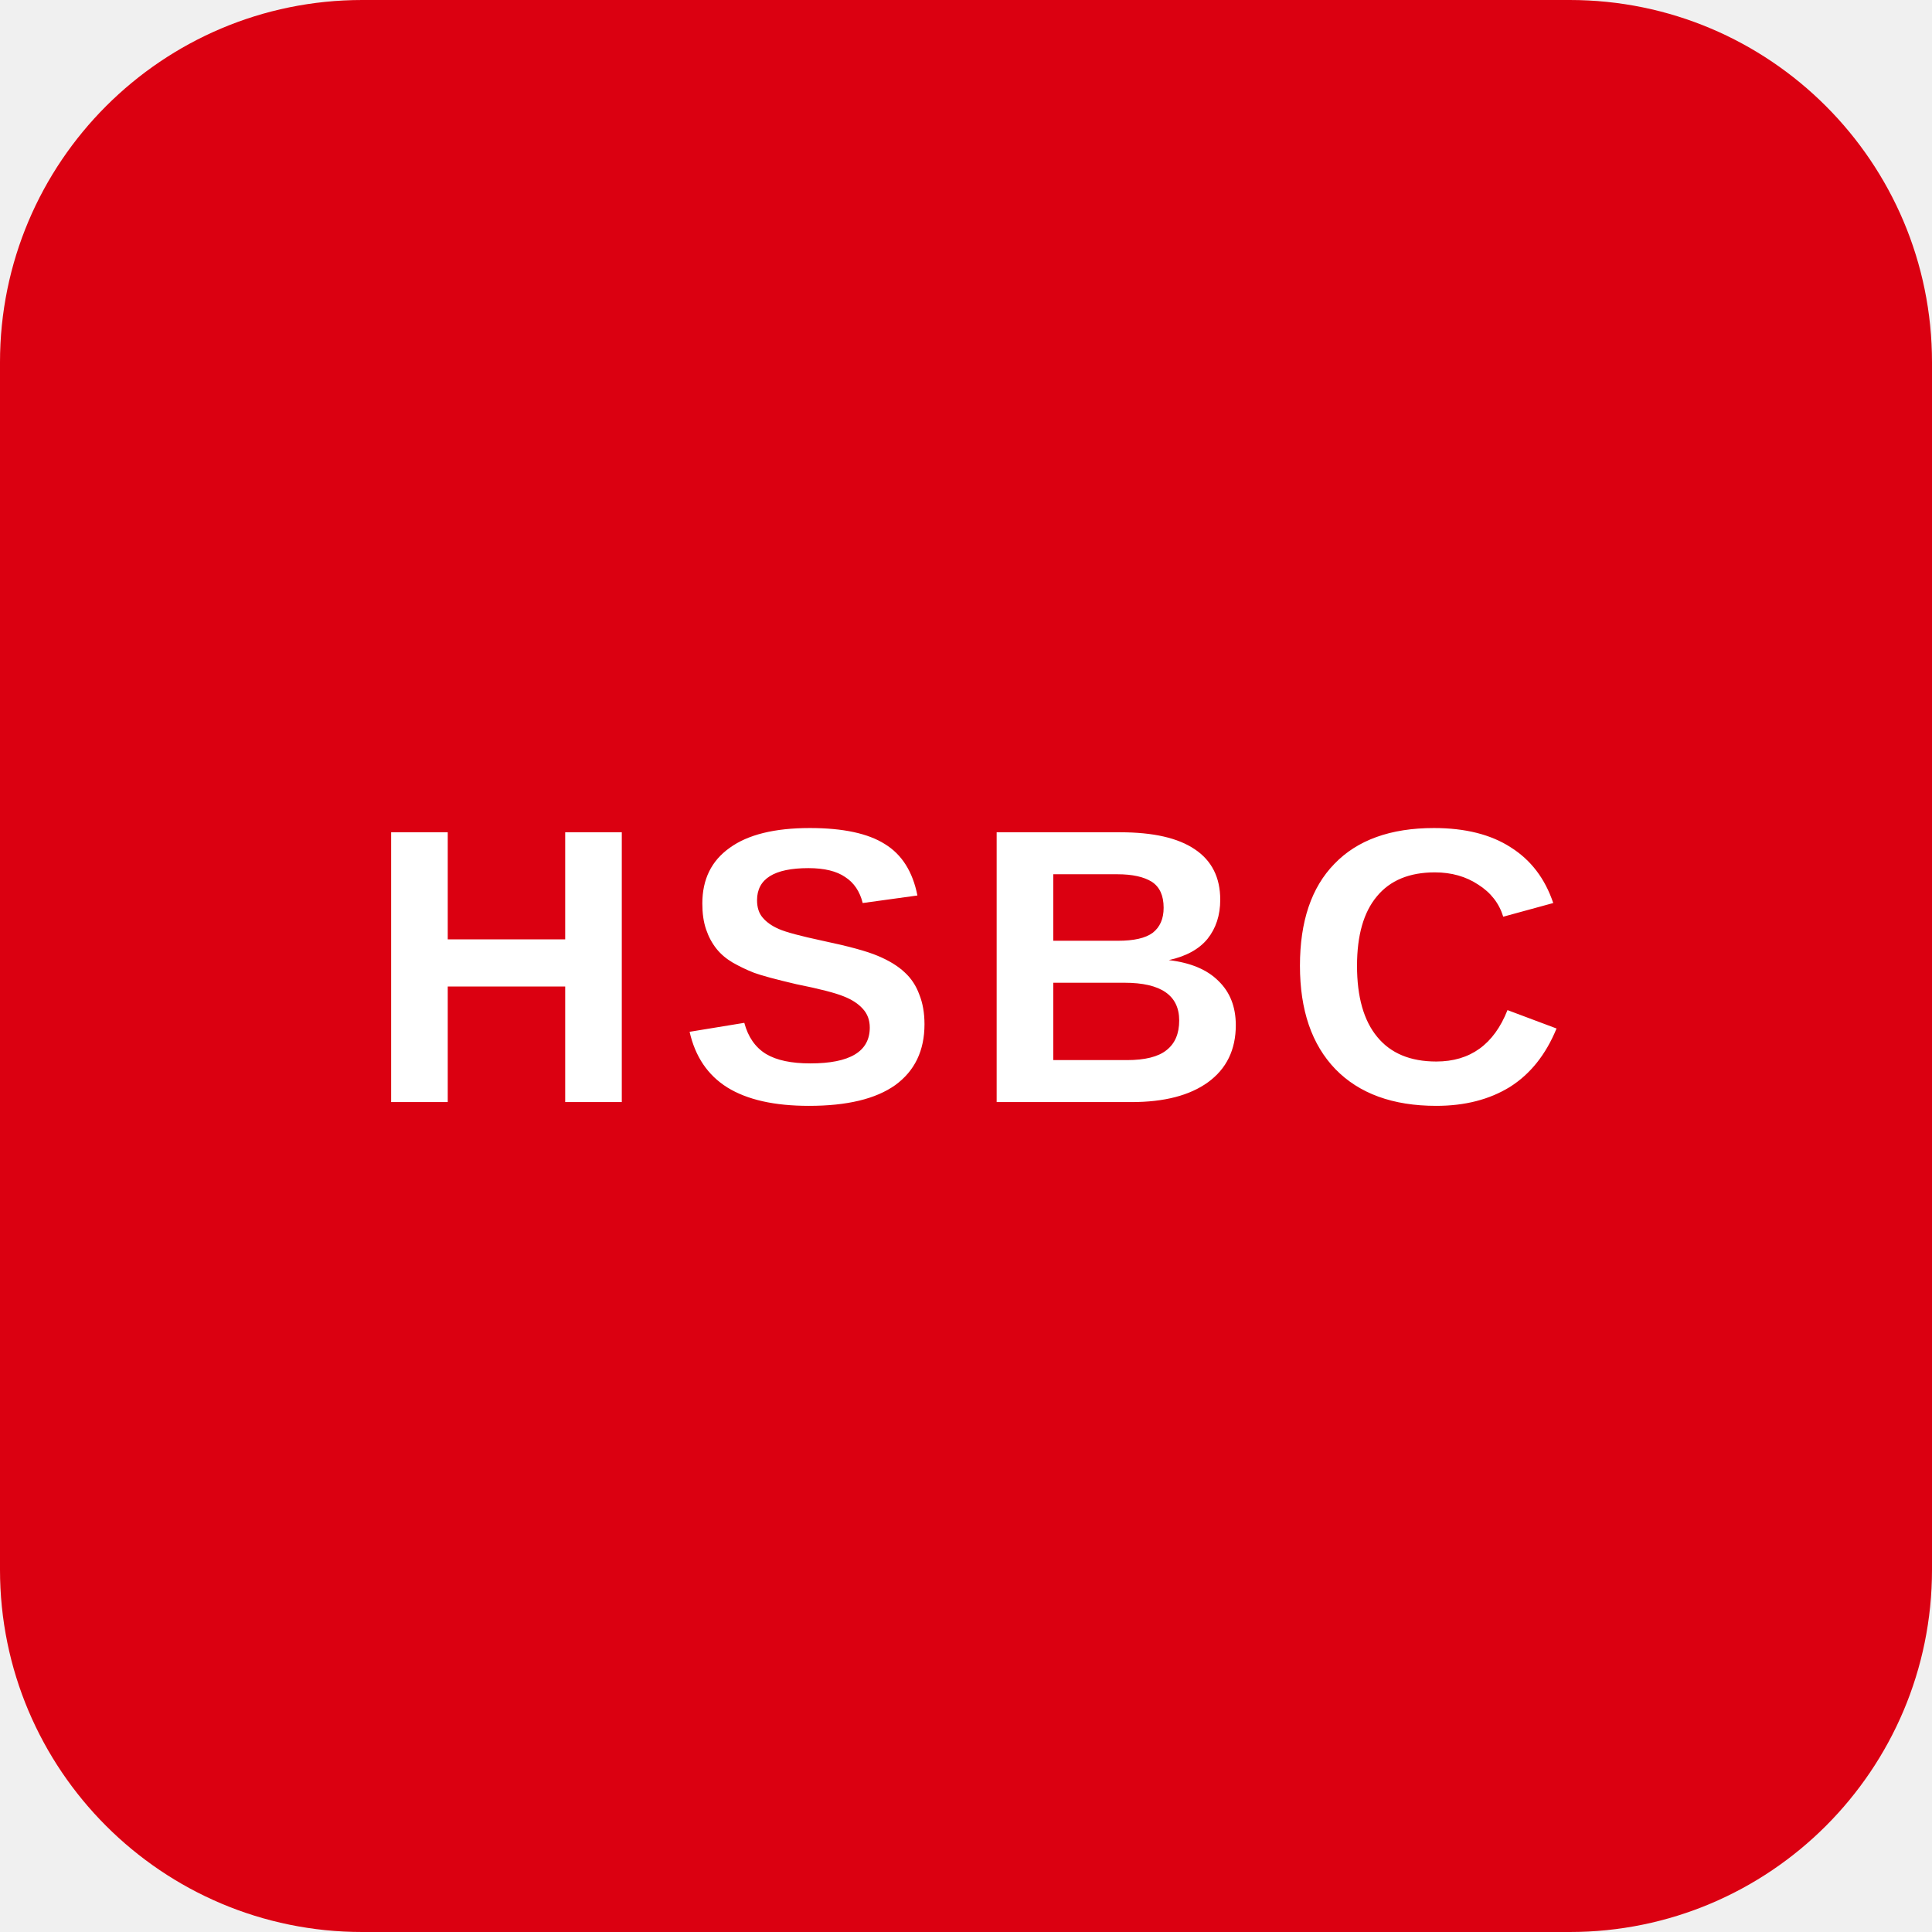
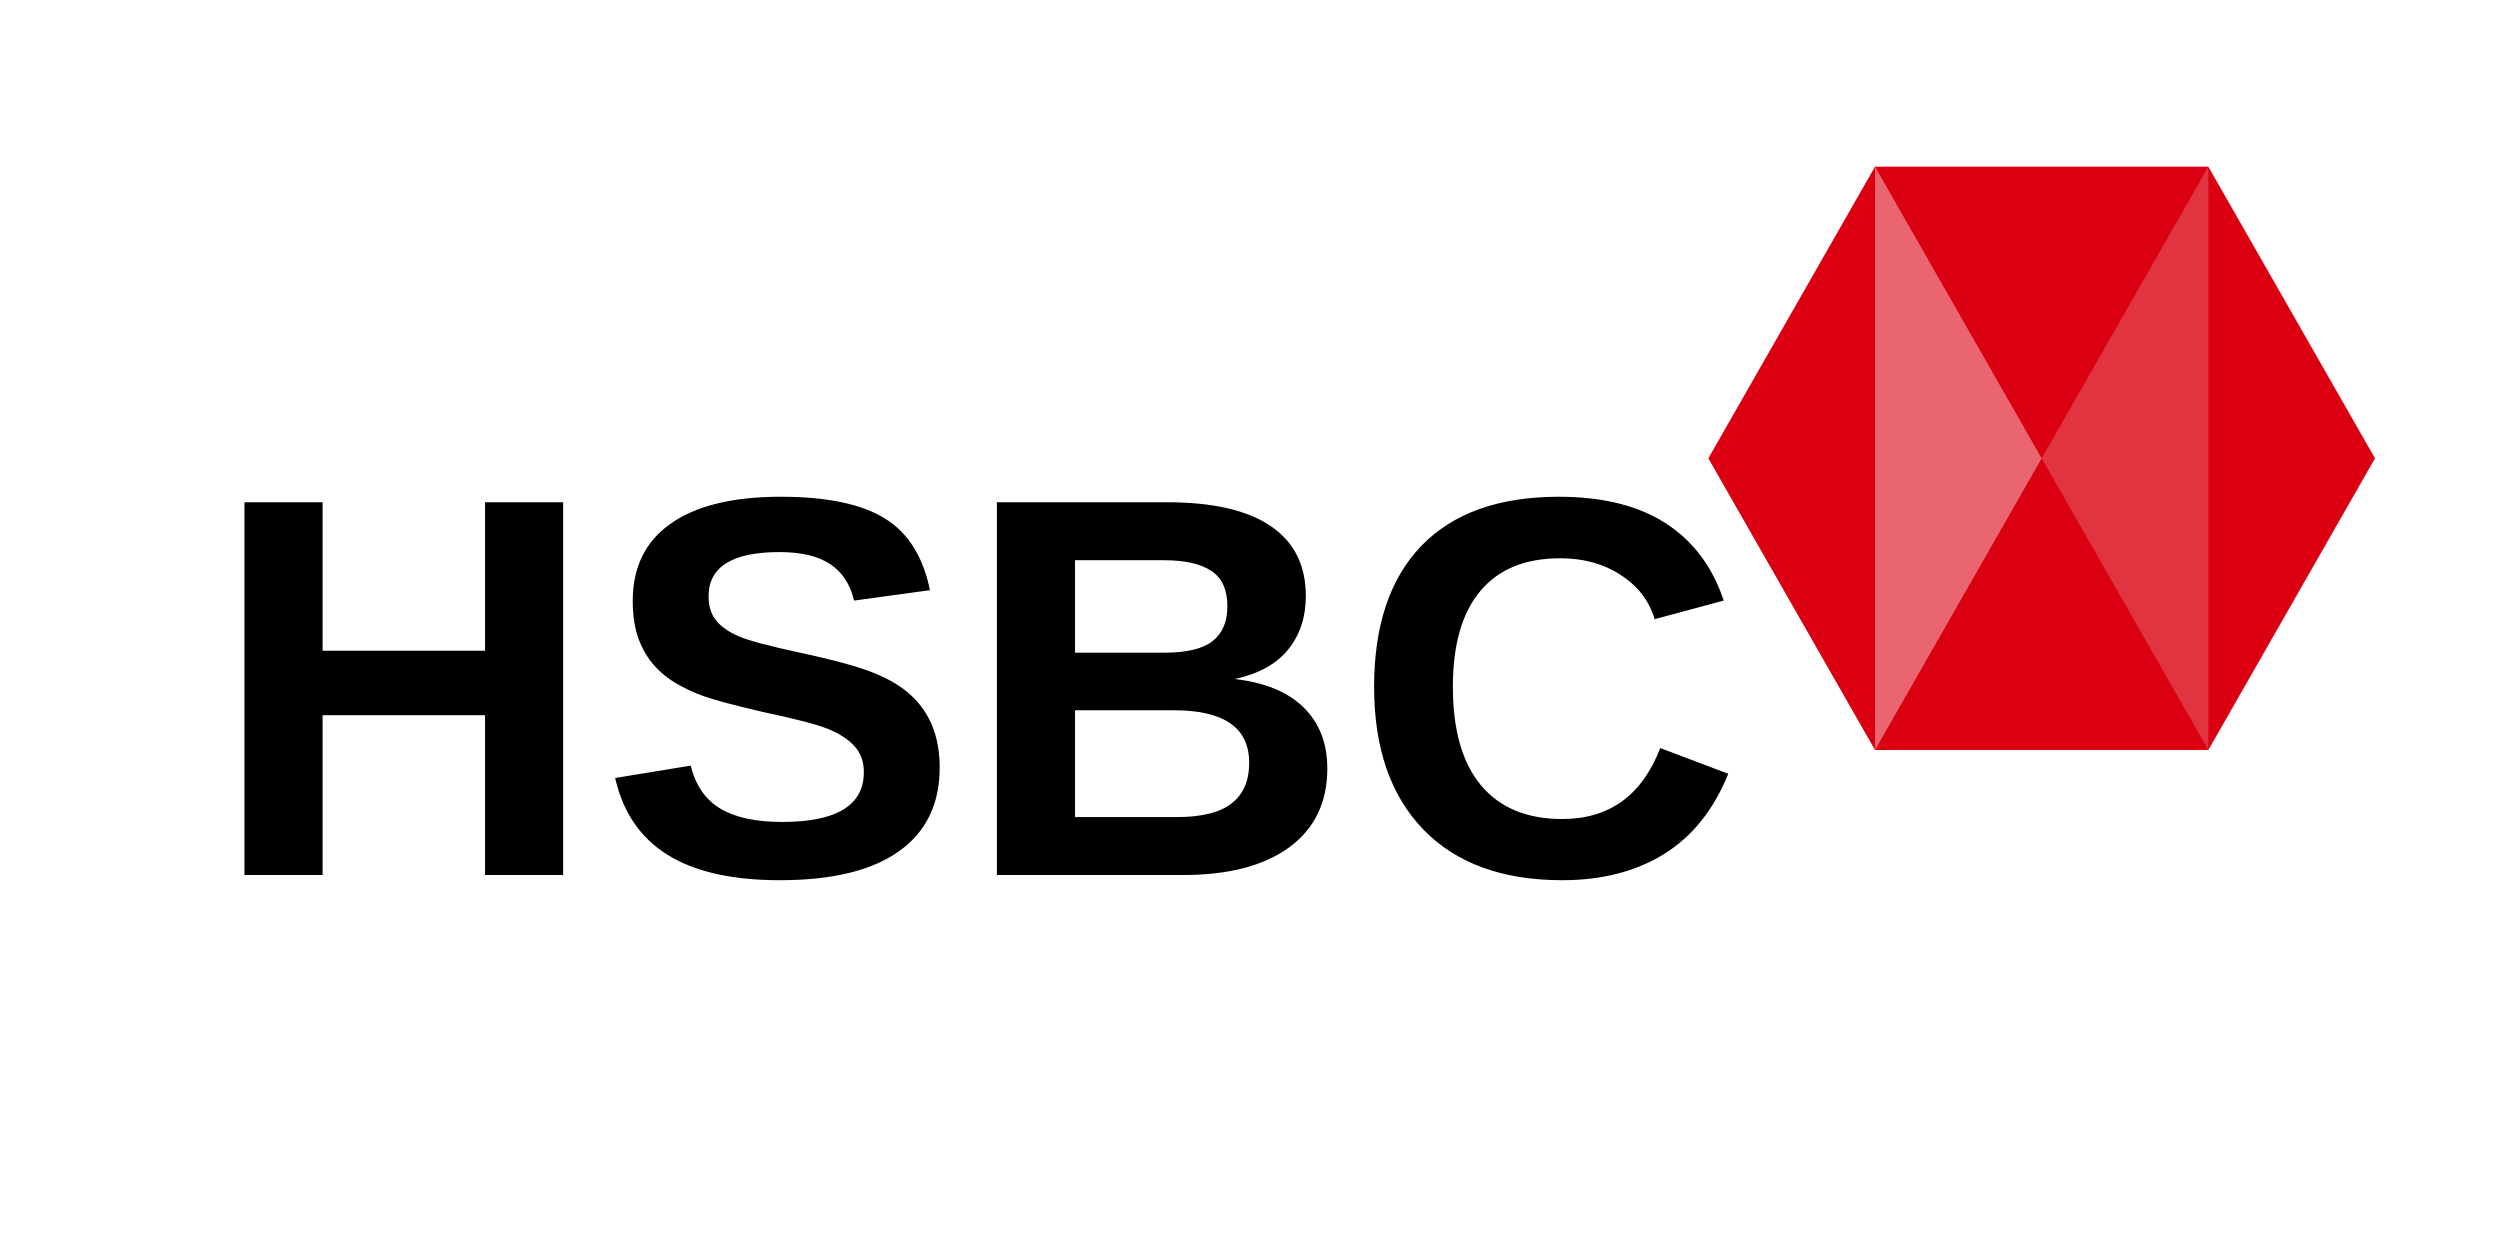
- <svg xmlns="http://www.w3.org/2000/svg" width="64" height="64" viewBox="0 0 64 64">
-   <rect width="64" height="64" rx="12" fill="#db0011" />
-   <text x="32" y="32" font-family="Arial,sans-serif" font-size="13" font-weight="800" fill="#fff" text-anchor="middle" dominant-baseline="central" letter-spacing="1">HSBC</text>
+ <svg xmlns="http://www.w3.org/2000/svg" viewBox="0 0 120 60" width="120" height="60">
+   <rect width="120" height="60" fill="#fff" />
+   <text x="10" y="42" font-family="Arial,sans-serif" font-size="26" font-weight="900" fill="#000">HSBC</text>
+   <polygon points="90,8 106,8 114,22 106,36 90,36 82,22" fill="#db0011" />
+   <polygon points="90,8 98,22 90,36" fill="#fff" opacity="0.4" />
+   <polygon points="106,8 98,22 106,36" fill="#fff" opacity="0.2" />
</svg>
